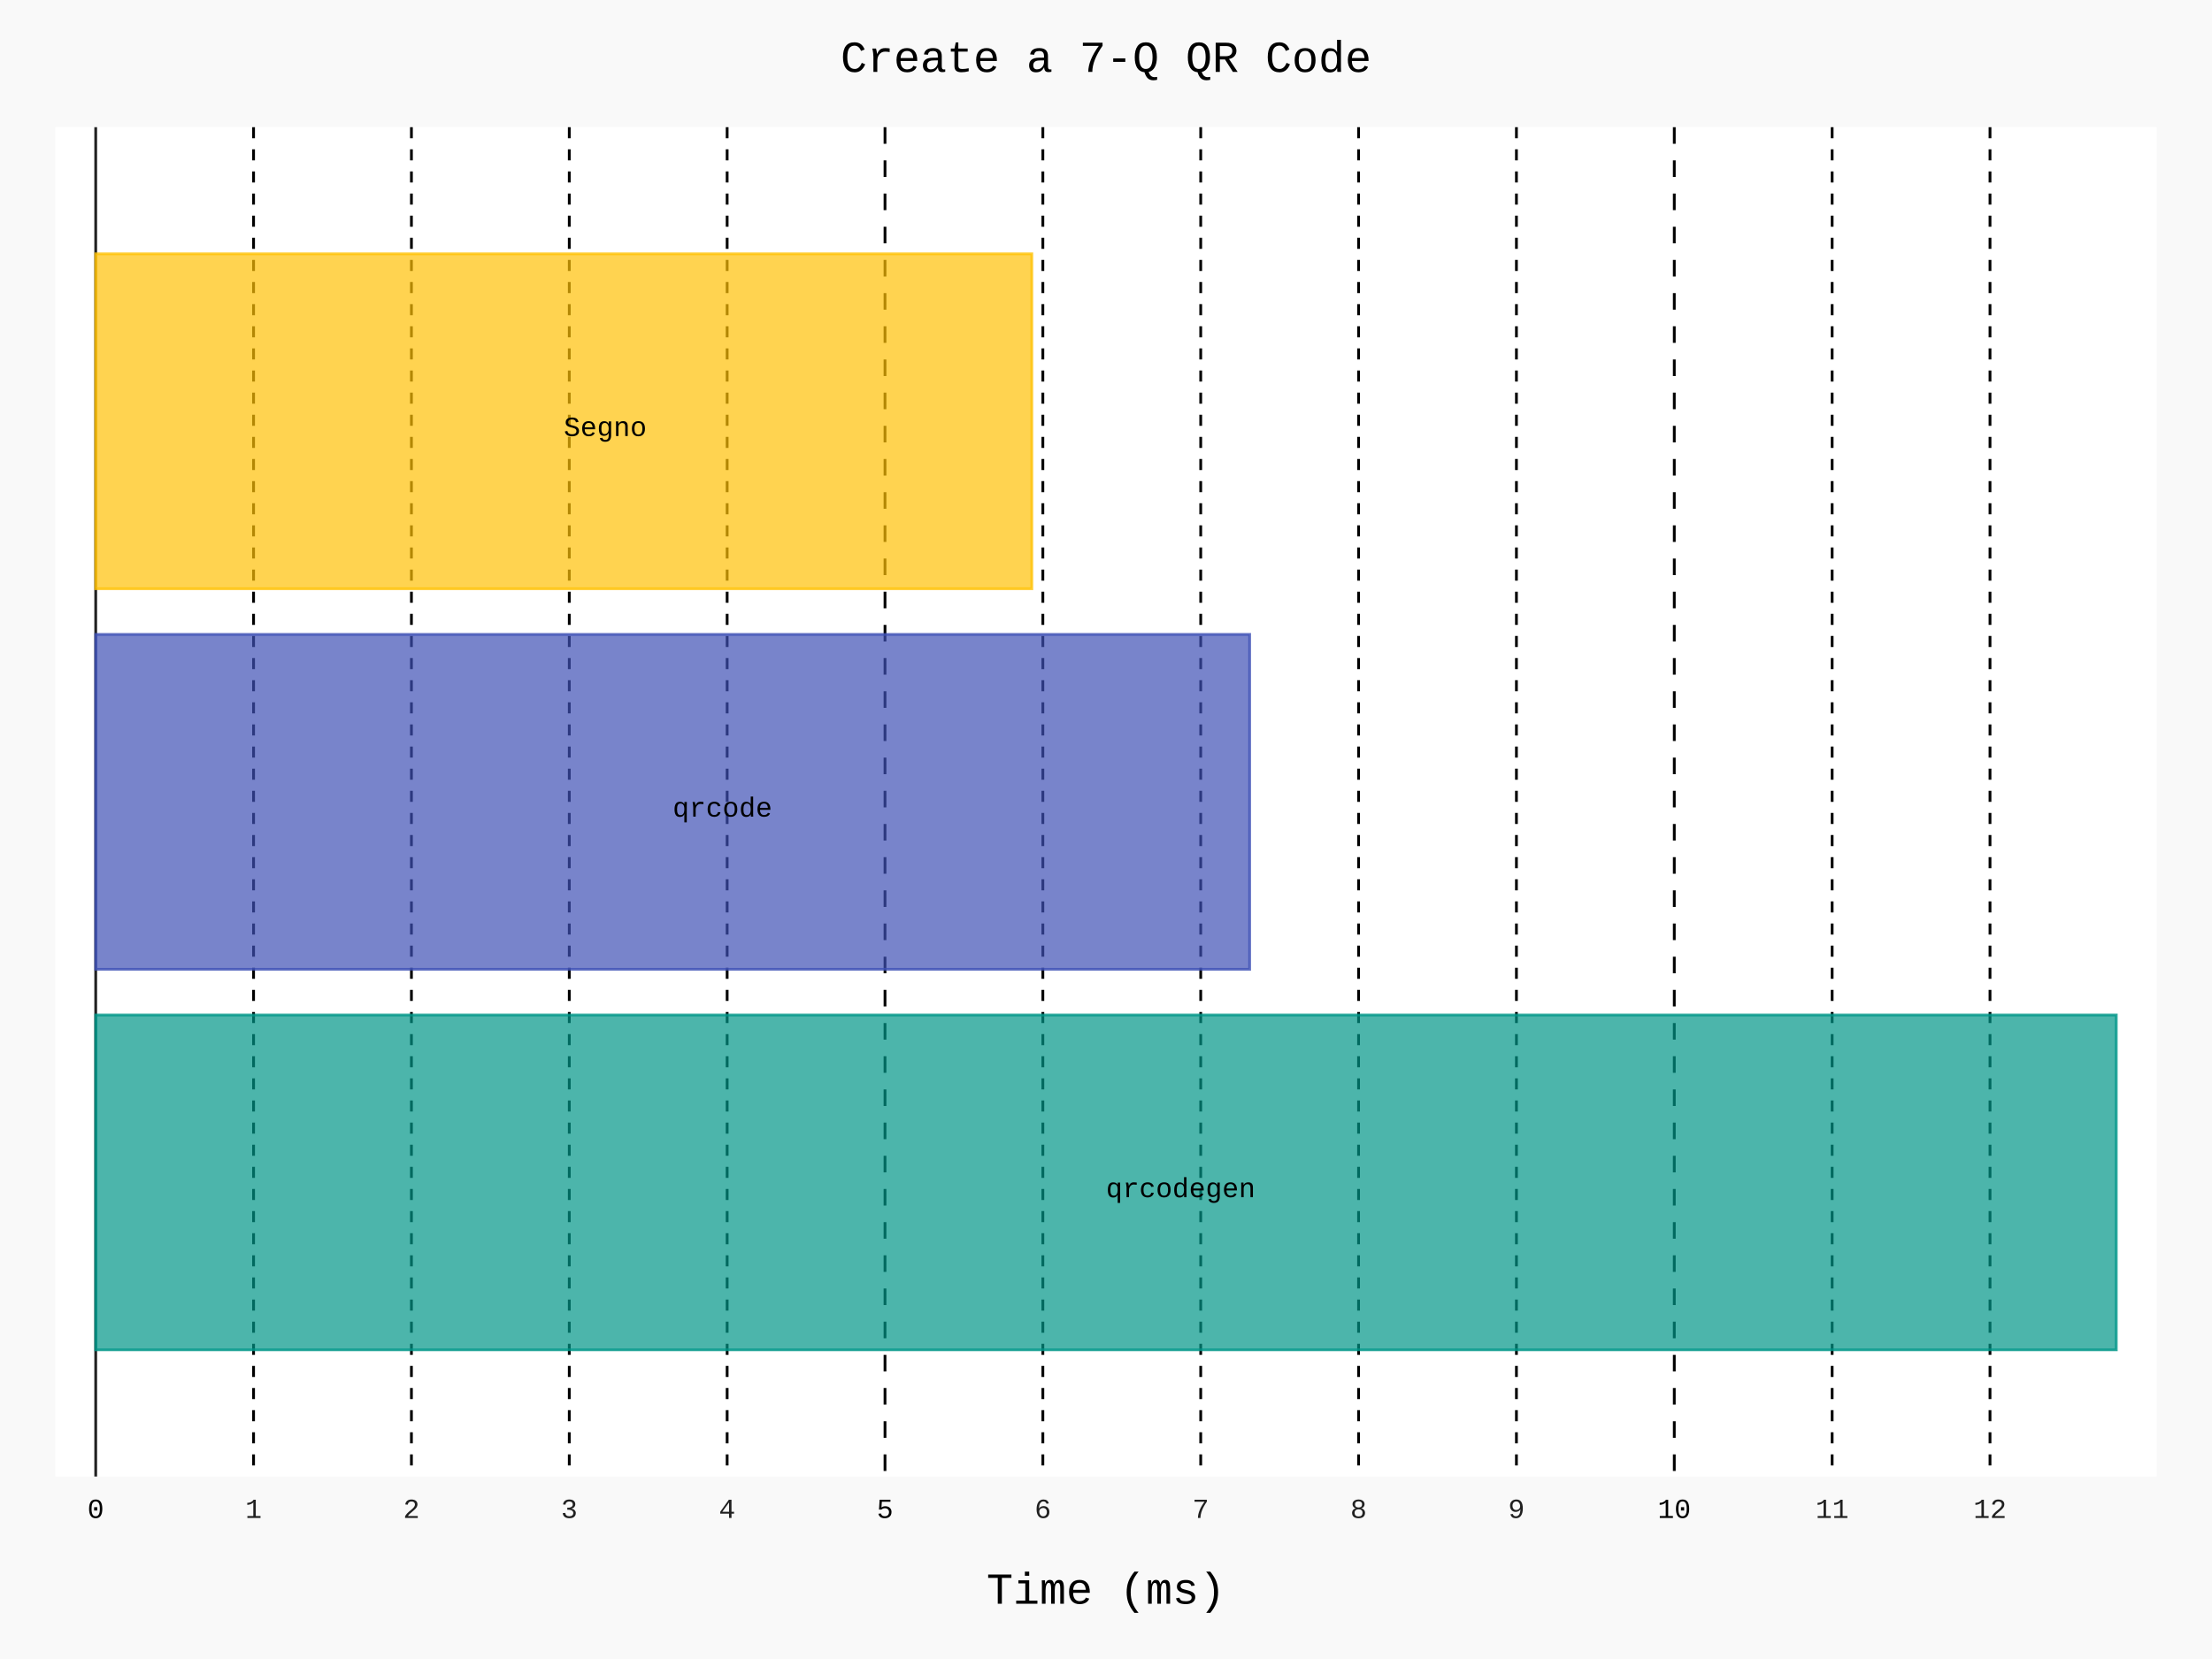
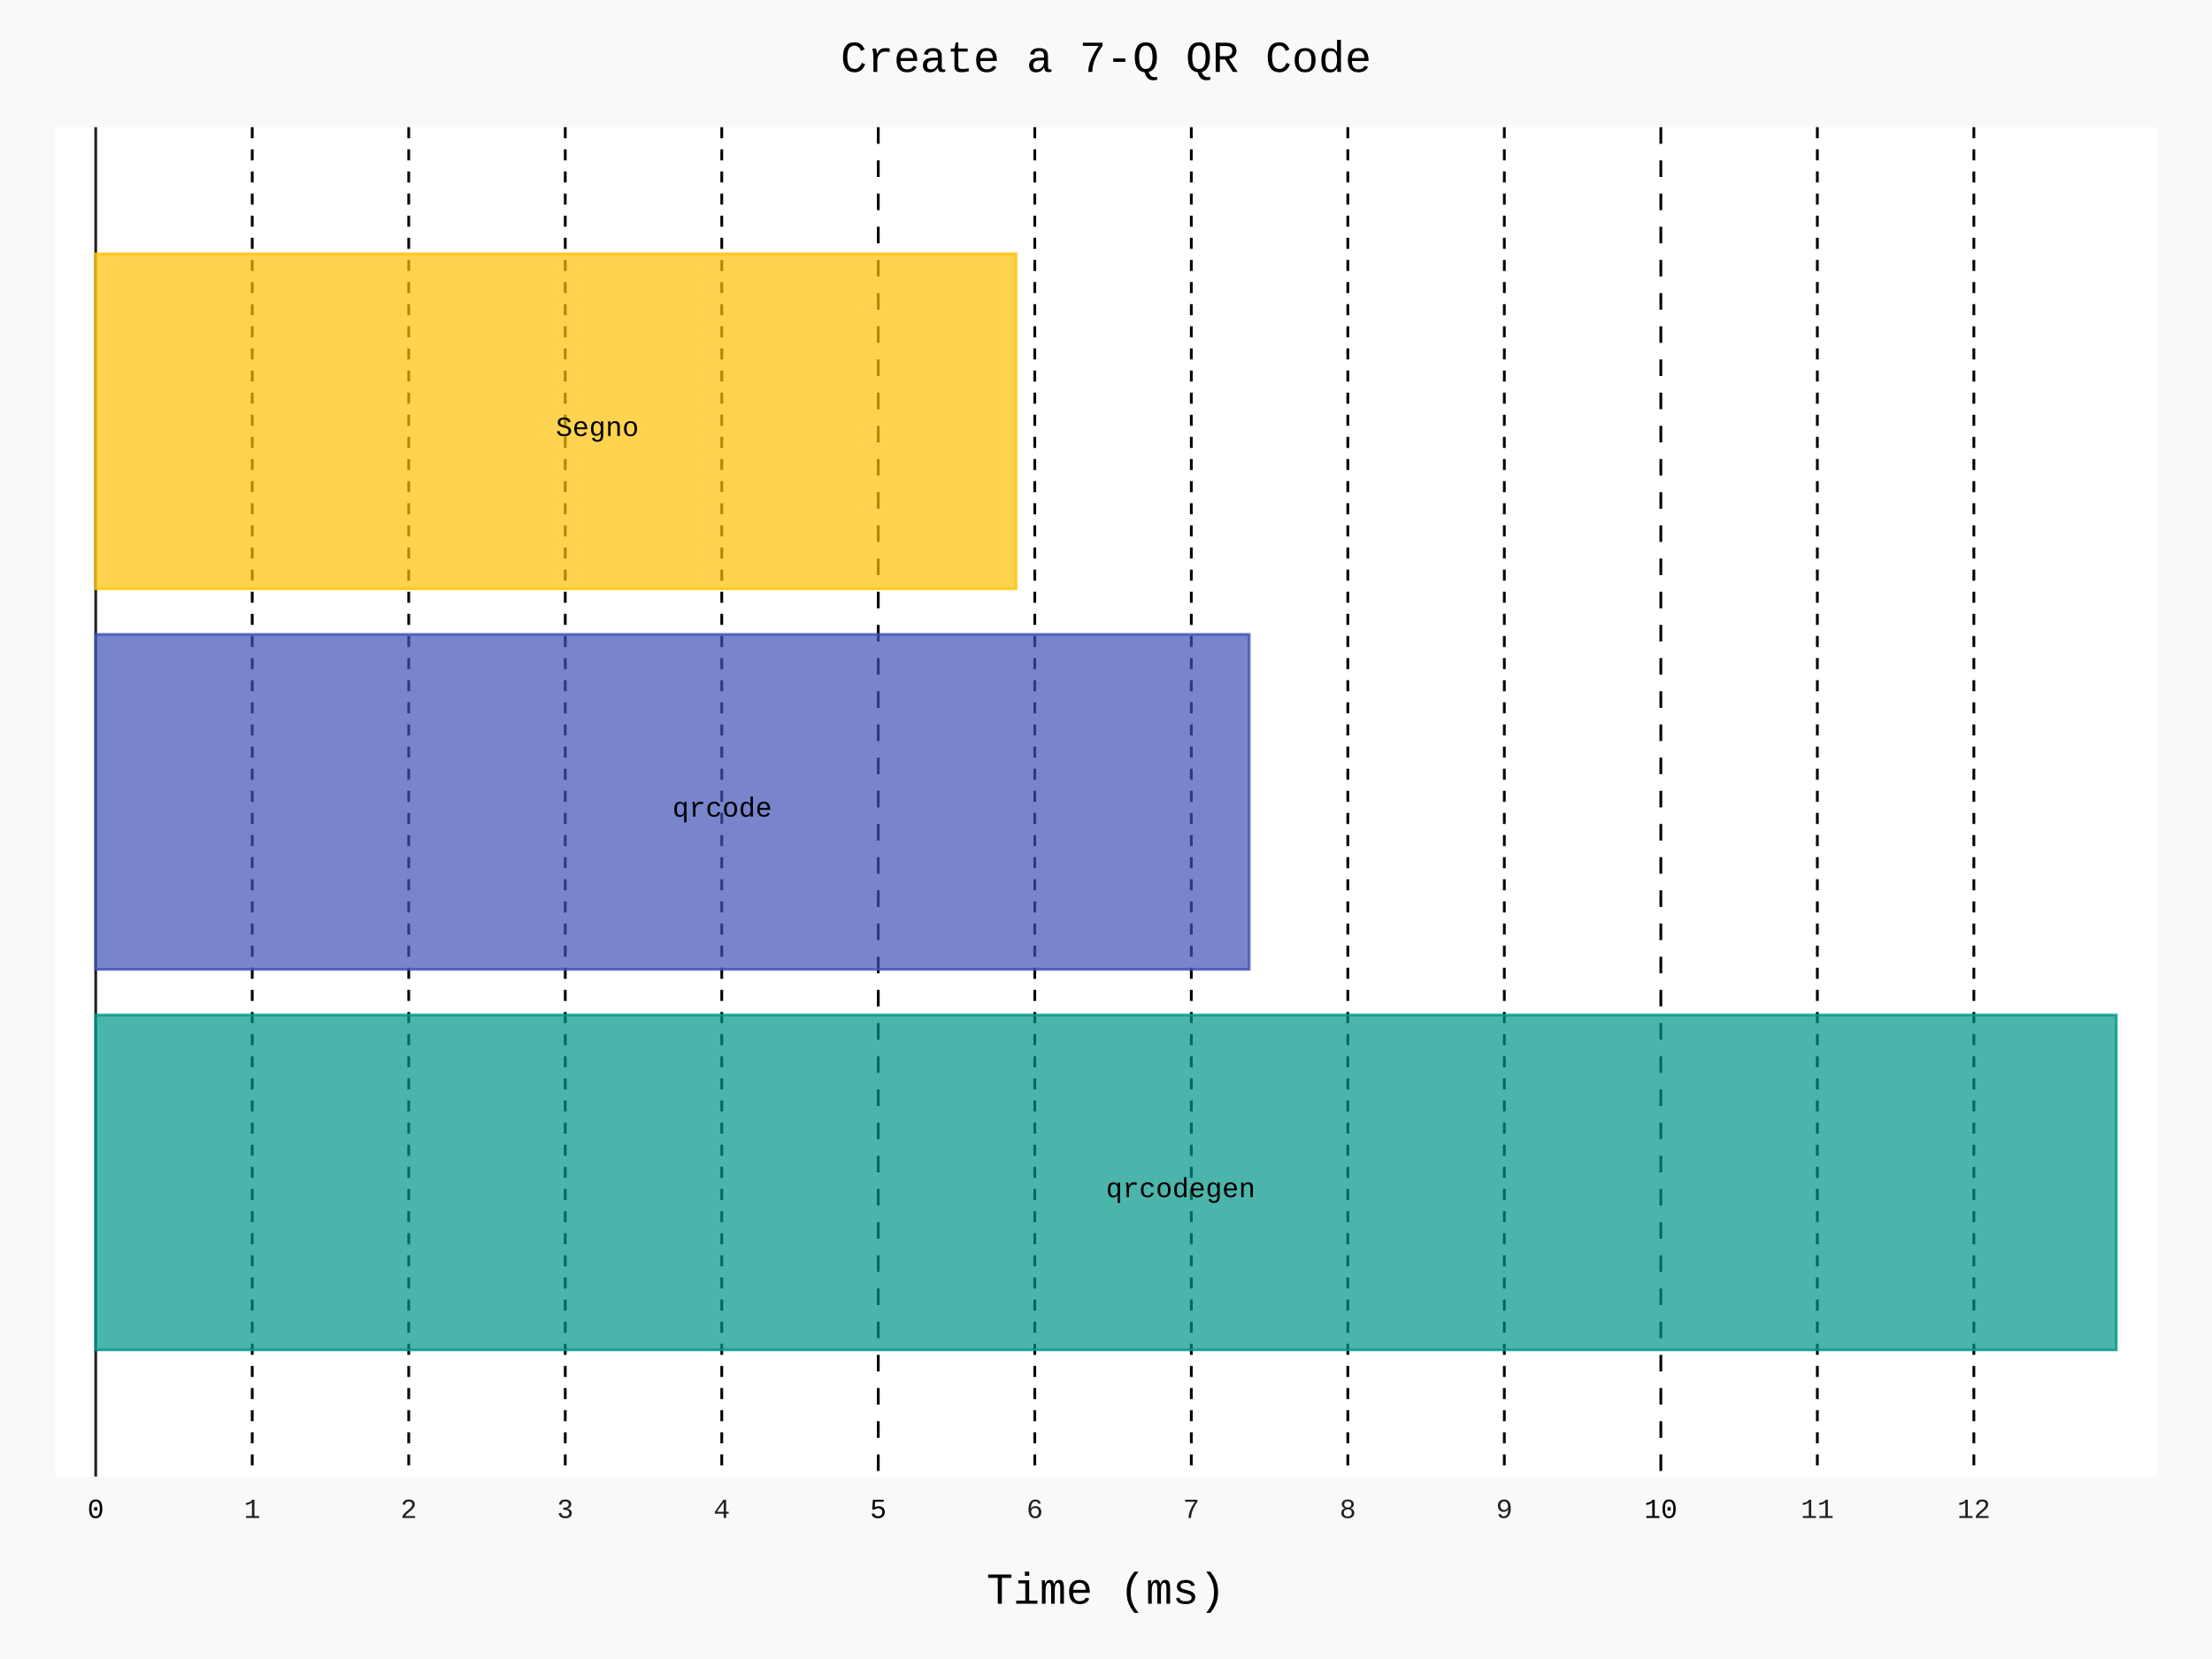
- <svg xmlns="http://www.w3.org/2000/svg" id="chart-a8e81c1f-8666-4f32-b605-4dd4f7ac2df3" class="pygal-chart" viewBox="0 0 800 600">
+ <svg xmlns="http://www.w3.org/2000/svg" id="chart-5a3ae427-7e2a-49c1-8b86-4ec9eab47519" class="pygal-chart" viewBox="0 0 800 600">
  <defs>
-     <style type="text/css">#chart-a8e81c1f-8666-4f32-b605-4dd4f7ac2df3{-webkit-user-select:none;-webkit-font-smoothing:antialiased;font-family:Consolas,"Liberation Mono",Menlo,Courier,monospace}#chart-a8e81c1f-8666-4f32-b605-4dd4f7ac2df3 .title{font-family:Consolas,"Liberation Mono",Menlo,Courier,monospace;font-size:16px}#chart-a8e81c1f-8666-4f32-b605-4dd4f7ac2df3 .legends .legend text{font-family:Consolas,"Liberation Mono",Menlo,Courier,monospace;font-size:14px}#chart-a8e81c1f-8666-4f32-b605-4dd4f7ac2df3 .axis text{font-family:Consolas,"Liberation Mono",Menlo,Courier,monospace;font-size:10px}#chart-a8e81c1f-8666-4f32-b605-4dd4f7ac2df3 .axis text.major{font-family:Consolas,"Liberation Mono",Menlo,Courier,monospace;font-size:10px}#chart-a8e81c1f-8666-4f32-b605-4dd4f7ac2df3 .text-overlay text.value{font-family:Consolas,"Liberation Mono",Menlo,Courier,monospace;font-size:16px}#chart-a8e81c1f-8666-4f32-b605-4dd4f7ac2df3 .text-overlay text.label{font-family:Consolas,"Liberation Mono",Menlo,Courier,monospace;font-size:10px}#chart-a8e81c1f-8666-4f32-b605-4dd4f7ac2df3 .tooltip{font-family:Consolas,"Liberation Mono",Menlo,Courier,monospace;font-size:14px}#chart-a8e81c1f-8666-4f32-b605-4dd4f7ac2df3 text.no_data{font-family:Consolas,"Liberation Mono",Menlo,Courier,monospace;font-size:64px}
- #chart-a8e81c1f-8666-4f32-b605-4dd4f7ac2df3{background-color:rgba(249,249,249,1)}#chart-a8e81c1f-8666-4f32-b605-4dd4f7ac2df3 path,#chart-a8e81c1f-8666-4f32-b605-4dd4f7ac2df3 line,#chart-a8e81c1f-8666-4f32-b605-4dd4f7ac2df3 rect,#chart-a8e81c1f-8666-4f32-b605-4dd4f7ac2df3 circle{-webkit-transition:150ms;-moz-transition:150ms;transition:150ms}#chart-a8e81c1f-8666-4f32-b605-4dd4f7ac2df3 .graph &gt; .background{fill:rgba(249,249,249,1)}#chart-a8e81c1f-8666-4f32-b605-4dd4f7ac2df3 .plot &gt; .background{fill:rgba(255,255,255,1)}#chart-a8e81c1f-8666-4f32-b605-4dd4f7ac2df3 .graph{fill:rgba(0,0,0,.87)}#chart-a8e81c1f-8666-4f32-b605-4dd4f7ac2df3 text.no_data{fill:rgba(0,0,0,1)}#chart-a8e81c1f-8666-4f32-b605-4dd4f7ac2df3 .title{fill:rgba(0,0,0,1)}#chart-a8e81c1f-8666-4f32-b605-4dd4f7ac2df3 .legends .legend text{fill:rgba(0,0,0,.87)}#chart-a8e81c1f-8666-4f32-b605-4dd4f7ac2df3 .legends .legend:hover text{fill:rgba(0,0,0,1)}#chart-a8e81c1f-8666-4f32-b605-4dd4f7ac2df3 .axis .line{stroke:rgba(0,0,0,1)}#chart-a8e81c1f-8666-4f32-b605-4dd4f7ac2df3 .axis .guide.line{stroke:rgba(0,0,0,.54)}#chart-a8e81c1f-8666-4f32-b605-4dd4f7ac2df3 .axis .major.line{stroke:rgba(0,0,0,.87)}#chart-a8e81c1f-8666-4f32-b605-4dd4f7ac2df3 .axis text.major{fill:rgba(0,0,0,1)}#chart-a8e81c1f-8666-4f32-b605-4dd4f7ac2df3 .axis.y .guides:hover .guide.line,#chart-a8e81c1f-8666-4f32-b605-4dd4f7ac2df3 .line-graph .axis.x .guides:hover .guide.line,#chart-a8e81c1f-8666-4f32-b605-4dd4f7ac2df3 .stackedline-graph .axis.x .guides:hover .guide.line,#chart-a8e81c1f-8666-4f32-b605-4dd4f7ac2df3 .xy-graph .axis.x .guides:hover .guide.line{stroke:rgba(0,0,0,1)}#chart-a8e81c1f-8666-4f32-b605-4dd4f7ac2df3 .axis .guides:hover text{fill:rgba(0,0,0,1)}#chart-a8e81c1f-8666-4f32-b605-4dd4f7ac2df3 .reactive{fill-opacity:.7;stroke-opacity:.8;stroke-width:1}#chart-a8e81c1f-8666-4f32-b605-4dd4f7ac2df3 .ci{stroke:rgba(0,0,0,.87)}#chart-a8e81c1f-8666-4f32-b605-4dd4f7ac2df3 .reactive.active,#chart-a8e81c1f-8666-4f32-b605-4dd4f7ac2df3 .active .reactive{fill-opacity:.8;stroke-opacity:.9;stroke-width:4}#chart-a8e81c1f-8666-4f32-b605-4dd4f7ac2df3 .ci .reactive.active{stroke-width:1.5}#chart-a8e81c1f-8666-4f32-b605-4dd4f7ac2df3 .series text{fill:rgba(0,0,0,1)}#chart-a8e81c1f-8666-4f32-b605-4dd4f7ac2df3 .tooltip rect{fill:rgba(255,255,255,1);stroke:rgba(0,0,0,1);-webkit-transition:opacity 150ms;-moz-transition:opacity 150ms;transition:opacity 150ms}#chart-a8e81c1f-8666-4f32-b605-4dd4f7ac2df3 .tooltip .label{fill:rgba(0,0,0,.87)}#chart-a8e81c1f-8666-4f32-b605-4dd4f7ac2df3 .tooltip .label{fill:rgba(0,0,0,.87)}#chart-a8e81c1f-8666-4f32-b605-4dd4f7ac2df3 .tooltip .legend{font-size:.8em;fill:rgba(0,0,0,.54)}#chart-a8e81c1f-8666-4f32-b605-4dd4f7ac2df3 .tooltip .x_label{font-size:.6em;fill:rgba(0,0,0,1)}#chart-a8e81c1f-8666-4f32-b605-4dd4f7ac2df3 .tooltip .xlink{font-size:.5em;text-decoration:underline}#chart-a8e81c1f-8666-4f32-b605-4dd4f7ac2df3 .tooltip .value{font-size:1.5em}#chart-a8e81c1f-8666-4f32-b605-4dd4f7ac2df3 .bound{font-size:.5em}#chart-a8e81c1f-8666-4f32-b605-4dd4f7ac2df3 .max-value{font-size:.75em;fill:rgba(0,0,0,.54)}#chart-a8e81c1f-8666-4f32-b605-4dd4f7ac2df3 .map-element{fill:rgba(255,255,255,1);stroke:rgba(0,0,0,.54) !important}#chart-a8e81c1f-8666-4f32-b605-4dd4f7ac2df3 .map-element .reactive{fill-opacity:inherit;stroke-opacity:inherit}#chart-a8e81c1f-8666-4f32-b605-4dd4f7ac2df3 .color-0,#chart-a8e81c1f-8666-4f32-b605-4dd4f7ac2df3 .color-0 a:visited{stroke:#F44336;fill:#F44336}#chart-a8e81c1f-8666-4f32-b605-4dd4f7ac2df3 .color-1,#chart-a8e81c1f-8666-4f32-b605-4dd4f7ac2df3 .color-1 a:visited{stroke:#3F51B5;fill:#3F51B5}#chart-a8e81c1f-8666-4f32-b605-4dd4f7ac2df3 .color-2,#chart-a8e81c1f-8666-4f32-b605-4dd4f7ac2df3 .color-2 a:visited{stroke:#009688;fill:#009688}#chart-a8e81c1f-8666-4f32-b605-4dd4f7ac2df3 .text-overlay .color-0 text{fill:black}#chart-a8e81c1f-8666-4f32-b605-4dd4f7ac2df3 .text-overlay .color-1 text{fill:black}#chart-a8e81c1f-8666-4f32-b605-4dd4f7ac2df3 .text-overlay .color-2 text{fill:black}
- #chart-a8e81c1f-8666-4f32-b605-4dd4f7ac2df3 text.no_data{text-anchor:middle}#chart-a8e81c1f-8666-4f32-b605-4dd4f7ac2df3 .guide.line{fill:none}#chart-a8e81c1f-8666-4f32-b605-4dd4f7ac2df3 .centered{text-anchor:middle}#chart-a8e81c1f-8666-4f32-b605-4dd4f7ac2df3 .title{text-anchor:middle}#chart-a8e81c1f-8666-4f32-b605-4dd4f7ac2df3 .legends .legend text{fill-opacity:1}#chart-a8e81c1f-8666-4f32-b605-4dd4f7ac2df3 .axis.x text{text-anchor:middle}#chart-a8e81c1f-8666-4f32-b605-4dd4f7ac2df3 .axis.x:not(.web) text[transform]{text-anchor:start}#chart-a8e81c1f-8666-4f32-b605-4dd4f7ac2df3 .axis.x:not(.web) text[transform].backwards{text-anchor:end}#chart-a8e81c1f-8666-4f32-b605-4dd4f7ac2df3 .axis.y text{text-anchor:end}#chart-a8e81c1f-8666-4f32-b605-4dd4f7ac2df3 .axis.y text[transform].backwards{text-anchor:start}#chart-a8e81c1f-8666-4f32-b605-4dd4f7ac2df3 .axis.y2 text{text-anchor:start}#chart-a8e81c1f-8666-4f32-b605-4dd4f7ac2df3 .axis.y2 text[transform].backwards{text-anchor:end}#chart-a8e81c1f-8666-4f32-b605-4dd4f7ac2df3 .axis .guide.line{stroke-dasharray:4,4;stroke:black}#chart-a8e81c1f-8666-4f32-b605-4dd4f7ac2df3 .axis .major.guide.line{stroke-dasharray:6,6;stroke:black}#chart-a8e81c1f-8666-4f32-b605-4dd4f7ac2df3 .horizontal .axis.y .guide.line,#chart-a8e81c1f-8666-4f32-b605-4dd4f7ac2df3 .horizontal .axis.y2 .guide.line,#chart-a8e81c1f-8666-4f32-b605-4dd4f7ac2df3 .vertical .axis.x .guide.line{opacity:0}#chart-a8e81c1f-8666-4f32-b605-4dd4f7ac2df3 .horizontal .axis.always_show .guide.line,#chart-a8e81c1f-8666-4f32-b605-4dd4f7ac2df3 .vertical .axis.always_show .guide.line{opacity:1 !important}#chart-a8e81c1f-8666-4f32-b605-4dd4f7ac2df3 .axis.y .guides:hover .guide.line,#chart-a8e81c1f-8666-4f32-b605-4dd4f7ac2df3 .axis.y2 .guides:hover .guide.line,#chart-a8e81c1f-8666-4f32-b605-4dd4f7ac2df3 .axis.x .guides:hover .guide.line{opacity:1}#chart-a8e81c1f-8666-4f32-b605-4dd4f7ac2df3 .axis .guides:hover text{opacity:1}#chart-a8e81c1f-8666-4f32-b605-4dd4f7ac2df3 .nofill{fill:none}#chart-a8e81c1f-8666-4f32-b605-4dd4f7ac2df3 .subtle-fill{fill-opacity:.2}#chart-a8e81c1f-8666-4f32-b605-4dd4f7ac2df3 .dot{stroke-width:1px;fill-opacity:1;stroke-opacity:1}#chart-a8e81c1f-8666-4f32-b605-4dd4f7ac2df3 .dot.active{stroke-width:5px}#chart-a8e81c1f-8666-4f32-b605-4dd4f7ac2df3 .dot.negative{fill:transparent}#chart-a8e81c1f-8666-4f32-b605-4dd4f7ac2df3 text,#chart-a8e81c1f-8666-4f32-b605-4dd4f7ac2df3 tspan{stroke:none !important}#chart-a8e81c1f-8666-4f32-b605-4dd4f7ac2df3 .series text.active{opacity:1}#chart-a8e81c1f-8666-4f32-b605-4dd4f7ac2df3 .tooltip rect{fill-opacity:.95;stroke-width:.5}#chart-a8e81c1f-8666-4f32-b605-4dd4f7ac2df3 .tooltip text{fill-opacity:1}#chart-a8e81c1f-8666-4f32-b605-4dd4f7ac2df3 .showable{visibility:hidden}#chart-a8e81c1f-8666-4f32-b605-4dd4f7ac2df3 .showable.shown{visibility:visible}#chart-a8e81c1f-8666-4f32-b605-4dd4f7ac2df3 .gauge-background{fill:rgba(229,229,229,1);stroke:none}#chart-a8e81c1f-8666-4f32-b605-4dd4f7ac2df3 .bg-lines{stroke:rgba(249,249,249,1);stroke-width:2px}</style>
+     <style type="text/css">#chart-5a3ae427-7e2a-49c1-8b86-4ec9eab47519{-webkit-user-select:none;-webkit-font-smoothing:antialiased;font-family:Consolas,"Liberation Mono",Menlo,Courier,monospace}#chart-5a3ae427-7e2a-49c1-8b86-4ec9eab47519 .title{font-family:Consolas,"Liberation Mono",Menlo,Courier,monospace;font-size:16px}#chart-5a3ae427-7e2a-49c1-8b86-4ec9eab47519 .legends .legend text{font-family:Consolas,"Liberation Mono",Menlo,Courier,monospace;font-size:14px}#chart-5a3ae427-7e2a-49c1-8b86-4ec9eab47519 .axis text{font-family:Consolas,"Liberation Mono",Menlo,Courier,monospace;font-size:10px}#chart-5a3ae427-7e2a-49c1-8b86-4ec9eab47519 .axis text.major{font-family:Consolas,"Liberation Mono",Menlo,Courier,monospace;font-size:10px}#chart-5a3ae427-7e2a-49c1-8b86-4ec9eab47519 .text-overlay text.value{font-family:Consolas,"Liberation Mono",Menlo,Courier,monospace;font-size:16px}#chart-5a3ae427-7e2a-49c1-8b86-4ec9eab47519 .text-overlay text.label{font-family:Consolas,"Liberation Mono",Menlo,Courier,monospace;font-size:10px}#chart-5a3ae427-7e2a-49c1-8b86-4ec9eab47519 .tooltip{font-family:Consolas,"Liberation Mono",Menlo,Courier,monospace;font-size:14px}#chart-5a3ae427-7e2a-49c1-8b86-4ec9eab47519 text.no_data{font-family:Consolas,"Liberation Mono",Menlo,Courier,monospace;font-size:64px}
+ #chart-5a3ae427-7e2a-49c1-8b86-4ec9eab47519{background-color:rgba(249,249,249,1)}#chart-5a3ae427-7e2a-49c1-8b86-4ec9eab47519 path,#chart-5a3ae427-7e2a-49c1-8b86-4ec9eab47519 line,#chart-5a3ae427-7e2a-49c1-8b86-4ec9eab47519 rect,#chart-5a3ae427-7e2a-49c1-8b86-4ec9eab47519 circle{-webkit-transition:150ms;-moz-transition:150ms;transition:150ms}#chart-5a3ae427-7e2a-49c1-8b86-4ec9eab47519 .graph &gt; .background{fill:rgba(249,249,249,1)}#chart-5a3ae427-7e2a-49c1-8b86-4ec9eab47519 .plot &gt; .background{fill:rgba(255,255,255,1)}#chart-5a3ae427-7e2a-49c1-8b86-4ec9eab47519 .graph{fill:rgba(0,0,0,.87)}#chart-5a3ae427-7e2a-49c1-8b86-4ec9eab47519 text.no_data{fill:rgba(0,0,0,1)}#chart-5a3ae427-7e2a-49c1-8b86-4ec9eab47519 .title{fill:rgba(0,0,0,1)}#chart-5a3ae427-7e2a-49c1-8b86-4ec9eab47519 .legends .legend text{fill:rgba(0,0,0,.87)}#chart-5a3ae427-7e2a-49c1-8b86-4ec9eab47519 .legends .legend:hover text{fill:rgba(0,0,0,1)}#chart-5a3ae427-7e2a-49c1-8b86-4ec9eab47519 .axis .line{stroke:rgba(0,0,0,1)}#chart-5a3ae427-7e2a-49c1-8b86-4ec9eab47519 .axis .guide.line{stroke:rgba(0,0,0,.54)}#chart-5a3ae427-7e2a-49c1-8b86-4ec9eab47519 .axis .major.line{stroke:rgba(0,0,0,.87)}#chart-5a3ae427-7e2a-49c1-8b86-4ec9eab47519 .axis text.major{fill:rgba(0,0,0,1)}#chart-5a3ae427-7e2a-49c1-8b86-4ec9eab47519 .axis.y .guides:hover .guide.line,#chart-5a3ae427-7e2a-49c1-8b86-4ec9eab47519 .line-graph .axis.x .guides:hover .guide.line,#chart-5a3ae427-7e2a-49c1-8b86-4ec9eab47519 .stackedline-graph .axis.x .guides:hover .guide.line,#chart-5a3ae427-7e2a-49c1-8b86-4ec9eab47519 .xy-graph .axis.x .guides:hover .guide.line{stroke:rgba(0,0,0,1)}#chart-5a3ae427-7e2a-49c1-8b86-4ec9eab47519 .axis .guides:hover text{fill:rgba(0,0,0,1)}#chart-5a3ae427-7e2a-49c1-8b86-4ec9eab47519 .reactive{fill-opacity:.7;stroke-opacity:.8;stroke-width:1}#chart-5a3ae427-7e2a-49c1-8b86-4ec9eab47519 .ci{stroke:rgba(0,0,0,.87)}#chart-5a3ae427-7e2a-49c1-8b86-4ec9eab47519 .reactive.active,#chart-5a3ae427-7e2a-49c1-8b86-4ec9eab47519 .active .reactive{fill-opacity:.8;stroke-opacity:.9;stroke-width:4}#chart-5a3ae427-7e2a-49c1-8b86-4ec9eab47519 .ci .reactive.active{stroke-width:1.5}#chart-5a3ae427-7e2a-49c1-8b86-4ec9eab47519 .series text{fill:rgba(0,0,0,1)}#chart-5a3ae427-7e2a-49c1-8b86-4ec9eab47519 .tooltip rect{fill:rgba(255,255,255,1);stroke:rgba(0,0,0,1);-webkit-transition:opacity 150ms;-moz-transition:opacity 150ms;transition:opacity 150ms}#chart-5a3ae427-7e2a-49c1-8b86-4ec9eab47519 .tooltip .label{fill:rgba(0,0,0,.87)}#chart-5a3ae427-7e2a-49c1-8b86-4ec9eab47519 .tooltip .label{fill:rgba(0,0,0,.87)}#chart-5a3ae427-7e2a-49c1-8b86-4ec9eab47519 .tooltip .legend{font-size:.8em;fill:rgba(0,0,0,.54)}#chart-5a3ae427-7e2a-49c1-8b86-4ec9eab47519 .tooltip .x_label{font-size:.6em;fill:rgba(0,0,0,1)}#chart-5a3ae427-7e2a-49c1-8b86-4ec9eab47519 .tooltip .xlink{font-size:.5em;text-decoration:underline}#chart-5a3ae427-7e2a-49c1-8b86-4ec9eab47519 .tooltip .value{font-size:1.5em}#chart-5a3ae427-7e2a-49c1-8b86-4ec9eab47519 .bound{font-size:.5em}#chart-5a3ae427-7e2a-49c1-8b86-4ec9eab47519 .max-value{font-size:.75em;fill:rgba(0,0,0,.54)}#chart-5a3ae427-7e2a-49c1-8b86-4ec9eab47519 .map-element{fill:rgba(255,255,255,1);stroke:rgba(0,0,0,.54) !important}#chart-5a3ae427-7e2a-49c1-8b86-4ec9eab47519 .map-element .reactive{fill-opacity:inherit;stroke-opacity:inherit}#chart-5a3ae427-7e2a-49c1-8b86-4ec9eab47519 .color-0,#chart-5a3ae427-7e2a-49c1-8b86-4ec9eab47519 .color-0 a:visited{stroke:#F44336;fill:#F44336}#chart-5a3ae427-7e2a-49c1-8b86-4ec9eab47519 .color-1,#chart-5a3ae427-7e2a-49c1-8b86-4ec9eab47519 .color-1 a:visited{stroke:#3F51B5;fill:#3F51B5}#chart-5a3ae427-7e2a-49c1-8b86-4ec9eab47519 .color-2,#chart-5a3ae427-7e2a-49c1-8b86-4ec9eab47519 .color-2 a:visited{stroke:#009688;fill:#009688}#chart-5a3ae427-7e2a-49c1-8b86-4ec9eab47519 .text-overlay .color-0 text{fill:black}#chart-5a3ae427-7e2a-49c1-8b86-4ec9eab47519 .text-overlay .color-1 text{fill:black}#chart-5a3ae427-7e2a-49c1-8b86-4ec9eab47519 .text-overlay .color-2 text{fill:black}
+ #chart-5a3ae427-7e2a-49c1-8b86-4ec9eab47519 text.no_data{text-anchor:middle}#chart-5a3ae427-7e2a-49c1-8b86-4ec9eab47519 .guide.line{fill:none}#chart-5a3ae427-7e2a-49c1-8b86-4ec9eab47519 .centered{text-anchor:middle}#chart-5a3ae427-7e2a-49c1-8b86-4ec9eab47519 .title{text-anchor:middle}#chart-5a3ae427-7e2a-49c1-8b86-4ec9eab47519 .legends .legend text{fill-opacity:1}#chart-5a3ae427-7e2a-49c1-8b86-4ec9eab47519 .axis.x text{text-anchor:middle}#chart-5a3ae427-7e2a-49c1-8b86-4ec9eab47519 .axis.x:not(.web) text[transform]{text-anchor:start}#chart-5a3ae427-7e2a-49c1-8b86-4ec9eab47519 .axis.x:not(.web) text[transform].backwards{text-anchor:end}#chart-5a3ae427-7e2a-49c1-8b86-4ec9eab47519 .axis.y text{text-anchor:end}#chart-5a3ae427-7e2a-49c1-8b86-4ec9eab47519 .axis.y text[transform].backwards{text-anchor:start}#chart-5a3ae427-7e2a-49c1-8b86-4ec9eab47519 .axis.y2 text{text-anchor:start}#chart-5a3ae427-7e2a-49c1-8b86-4ec9eab47519 .axis.y2 text[transform].backwards{text-anchor:end}#chart-5a3ae427-7e2a-49c1-8b86-4ec9eab47519 .axis .guide.line{stroke-dasharray:4,4;stroke:black}#chart-5a3ae427-7e2a-49c1-8b86-4ec9eab47519 .axis .major.guide.line{stroke-dasharray:6,6;stroke:black}#chart-5a3ae427-7e2a-49c1-8b86-4ec9eab47519 .horizontal .axis.y .guide.line,#chart-5a3ae427-7e2a-49c1-8b86-4ec9eab47519 .horizontal .axis.y2 .guide.line,#chart-5a3ae427-7e2a-49c1-8b86-4ec9eab47519 .vertical .axis.x .guide.line{opacity:0}#chart-5a3ae427-7e2a-49c1-8b86-4ec9eab47519 .horizontal .axis.always_show .guide.line,#chart-5a3ae427-7e2a-49c1-8b86-4ec9eab47519 .vertical .axis.always_show .guide.line{opacity:1 !important}#chart-5a3ae427-7e2a-49c1-8b86-4ec9eab47519 .axis.y .guides:hover .guide.line,#chart-5a3ae427-7e2a-49c1-8b86-4ec9eab47519 .axis.y2 .guides:hover .guide.line,#chart-5a3ae427-7e2a-49c1-8b86-4ec9eab47519 .axis.x .guides:hover .guide.line{opacity:1}#chart-5a3ae427-7e2a-49c1-8b86-4ec9eab47519 .axis .guides:hover text{opacity:1}#chart-5a3ae427-7e2a-49c1-8b86-4ec9eab47519 .nofill{fill:none}#chart-5a3ae427-7e2a-49c1-8b86-4ec9eab47519 .subtle-fill{fill-opacity:.2}#chart-5a3ae427-7e2a-49c1-8b86-4ec9eab47519 .dot{stroke-width:1px;fill-opacity:1;stroke-opacity:1}#chart-5a3ae427-7e2a-49c1-8b86-4ec9eab47519 .dot.active{stroke-width:5px}#chart-5a3ae427-7e2a-49c1-8b86-4ec9eab47519 .dot.negative{fill:transparent}#chart-5a3ae427-7e2a-49c1-8b86-4ec9eab47519 text,#chart-5a3ae427-7e2a-49c1-8b86-4ec9eab47519 tspan{stroke:none !important}#chart-5a3ae427-7e2a-49c1-8b86-4ec9eab47519 .series text.active{opacity:1}#chart-5a3ae427-7e2a-49c1-8b86-4ec9eab47519 .tooltip rect{fill-opacity:.95;stroke-width:.5}#chart-5a3ae427-7e2a-49c1-8b86-4ec9eab47519 .tooltip text{fill-opacity:1}#chart-5a3ae427-7e2a-49c1-8b86-4ec9eab47519 .showable{visibility:hidden}#chart-5a3ae427-7e2a-49c1-8b86-4ec9eab47519 .showable.shown{visibility:visible}#chart-5a3ae427-7e2a-49c1-8b86-4ec9eab47519 .gauge-background{fill:rgba(229,229,229,1);stroke:none}#chart-5a3ae427-7e2a-49c1-8b86-4ec9eab47519 .bg-lines{stroke:rgba(249,249,249,1);stroke-width:2px}</style>
  </defs>
  <g class="graph horizontalbar-graph horizontal">
    <rect x="0" y="0" width="800" height="600" class="background" />
    <g transform="translate(20, 46)" class="plot">
      <rect x="0" y="0" width="760" height="488" class="background" />
      <g class="axis x always_show">
        <g class="guides">
          <path d="M14.615 0 v488" class="axis major line" />
          <text x="14.615" y="503.0" class="major">0</text>
        </g>
        <g class="guides">
-           <path d="M71.707 0 v488" class="guide line" />
-           <text x="71.707" y="503.0" class="">1</text>
+           <path d="M71.22 0 v488" class="guide line" />
+           <text x="71.22" y="503.0" class="">1</text>
        </g>
        <g class="guides">
-           <path d="M128.798 0 v488" class="guide line" />
-           <text x="128.798" y="503.0" class="">2</text>
+           <path d="M127.825 0 v488" class="guide line" />
+           <text x="127.825" y="503.0" class="">2</text>
        </g>
        <g class="guides">
-           <path d="M185.889 0 v488" class="guide line" />
-           <text x="185.889" y="503.0" class="">3</text>
+           <path d="M184.43 0 v488" class="guide line" />
+           <text x="184.43" y="503.0" class="">3</text>
        </g>
        <g class="guides">
-           <path d="M242.981 0 v488" class="guide line" />
-           <text x="242.981" y="503.0" class="">4</text>
+           <path d="M241.035 0 v488" class="guide line" />
+           <text x="241.035" y="503.0" class="">4</text>
        </g>
        <g class="guides">
-           <path d="M300.072 0 v488" class="major guide line" />
-           <text x="300.072" y="503.0" class="major">5</text>
+           <path d="M297.64 0 v488" class="major guide line" />
+           <text x="297.64" y="503.0" class="major">5</text>
        </g>
        <g class="guides">
-           <path d="M357.163 0 v488" class="guide line" />
-           <text x="357.163" y="503.0" class="">6</text>
+           <path d="M354.245 0 v488" class="guide line" />
+           <text x="354.245" y="503.0" class="">6</text>
        </g>
        <g class="guides">
-           <path d="M414.255 0 v488" class="guide line" />
-           <text x="414.255" y="503.0" class="">7</text>
+           <path d="M410.85 0 v488" class="guide line" />
+           <text x="410.85" y="503.0" class="">7</text>
        </g>
        <g class="guides">
-           <path d="M471.346 0 v488" class="guide line" />
-           <text x="471.346" y="503.0" class="">8</text>
+           <path d="M467.455 0 v488" class="guide line" />
+           <text x="467.455" y="503.0" class="">8</text>
        </g>
        <g class="guides">
-           <path d="M528.438 0 v488" class="guide line" />
-           <text x="528.438" y="503.0" class="">9</text>
+           <path d="M524.059 0 v488" class="guide line" />
+           <text x="524.059" y="503.0" class="">9</text>
        </g>
        <g class="guides">
-           <path d="M585.529 0 v488" class="major guide line" />
-           <text x="585.529" y="503.0" class="major">10</text>
+           <path d="M580.664 0 v488" class="major guide line" />
+           <text x="580.664" y="503.0" class="major">10</text>
        </g>
        <g class="guides">
-           <path d="M642.62 0 v488" class="guide line" />
-           <text x="642.62" y="503.0" class="">11</text>
+           <path d="M637.269 0 v488" class="guide line" />
+           <text x="637.269" y="503.0" class="">11</text>
        </g>
        <g class="guides">
-           <path d="M699.712 0 v488" class="guide line" />
-           <text x="699.712" y="503.0" class="">12</text>
+           <path d="M693.874 0 v488" class="guide line" />
+           <text x="693.874" y="503.0" class="">12</text>
        </g>
      </g>
      <g class="series serie-2 color-2">
        <g class="bars">
          <g class="bar" style="fill: #009688; stroke: #009688">
            <rect x="14.615" y="321.079" rx="0" ry="0" width="730.769" height="121.124" class="rect reactive tooltip-trigger" />
          </g>
        </g>
      </g>
      <g class="series serie-1 color-1">
        <g class="bars">
          <g class="bar" style="fill: #3F51B5; stroke: #3F51B5">
-             <rect x="14.615" y="183.438" rx="0" ry="0" width="417.338" height="121.124" class="rect reactive tooltip-trigger" />
+             <rect x="14.615" y="183.438" rx="0" ry="0" width="417.178" height="121.124" class="rect reactive tooltip-trigger" />
          </g>
        </g>
      </g>
      <g class="series serie-0 color-0">
        <g class="bars">
          <g class="bar" style="fill: #FFC107; stroke: #FFC107">
-             <rect x="14.615" y="45.797" rx="0" ry="0" width="338.552" height="121.124" class="rect reactive tooltip-trigger" />
+             <rect x="14.615" y="45.797" rx="0" ry="0" width="332.837" height="121.124" class="rect reactive tooltip-trigger" />
          </g>
        </g>
      </g>
    </g>
    <g class="titles">
      <text x="400.0" y="26" class="title plot_title">Create a 7-Q QR Code</text>
      <text x="400.0" y="580" class="title">Time (ms)</text>
    </g>
    <g transform="translate(20, 46)" class="plot overlay">
      <g class="series serie-2 color-2" />
      <g class="series serie-1 color-1" />
      <g class="series serie-0 color-0" />
    </g>
    <g transform="translate(20, 46)" class="plot text-overlay">
      <g class="series serie-2 color-2">
-         <text x="380" y="386.974" class="label">qrcodegen</text>
+         <text x="380.0" y="386.974" class="label">qrcodegen</text>
      </g>
      <g class="series serie-1 color-1">
-         <text x="223.284" y="249.333" class="label">qrcode</text>
+         <text x="223.204" y="249.333" class="label">qrcode</text>
      </g>
      <g class="series serie-0 color-0">
-         <text x="183.891" y="111.692" class="label">Segno</text>
+         <text x="181.034" y="111.692" class="label">Segno</text>
      </g>
    </g>
    <g transform="translate(20, 46)" class="plot tooltip-overlay">
      <g transform="translate(0 0)" style="opacity: 0" class="tooltip">
        <rect rx="0" ry="0" width="0" height="0" class="tooltip-box" />
        <g class="text" />
      </g>
    </g>
  </g>
</svg>
